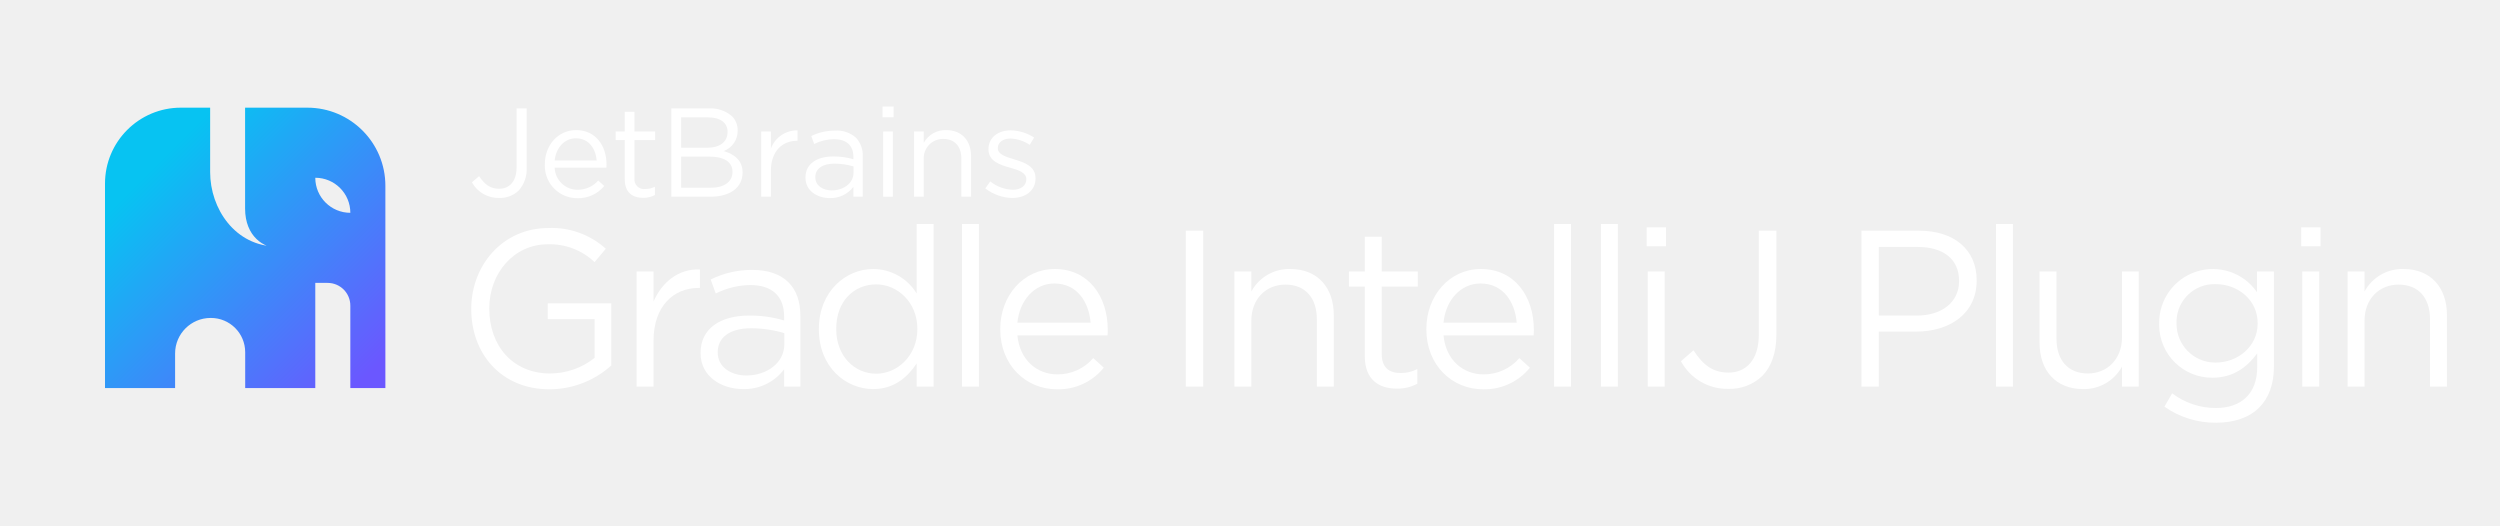
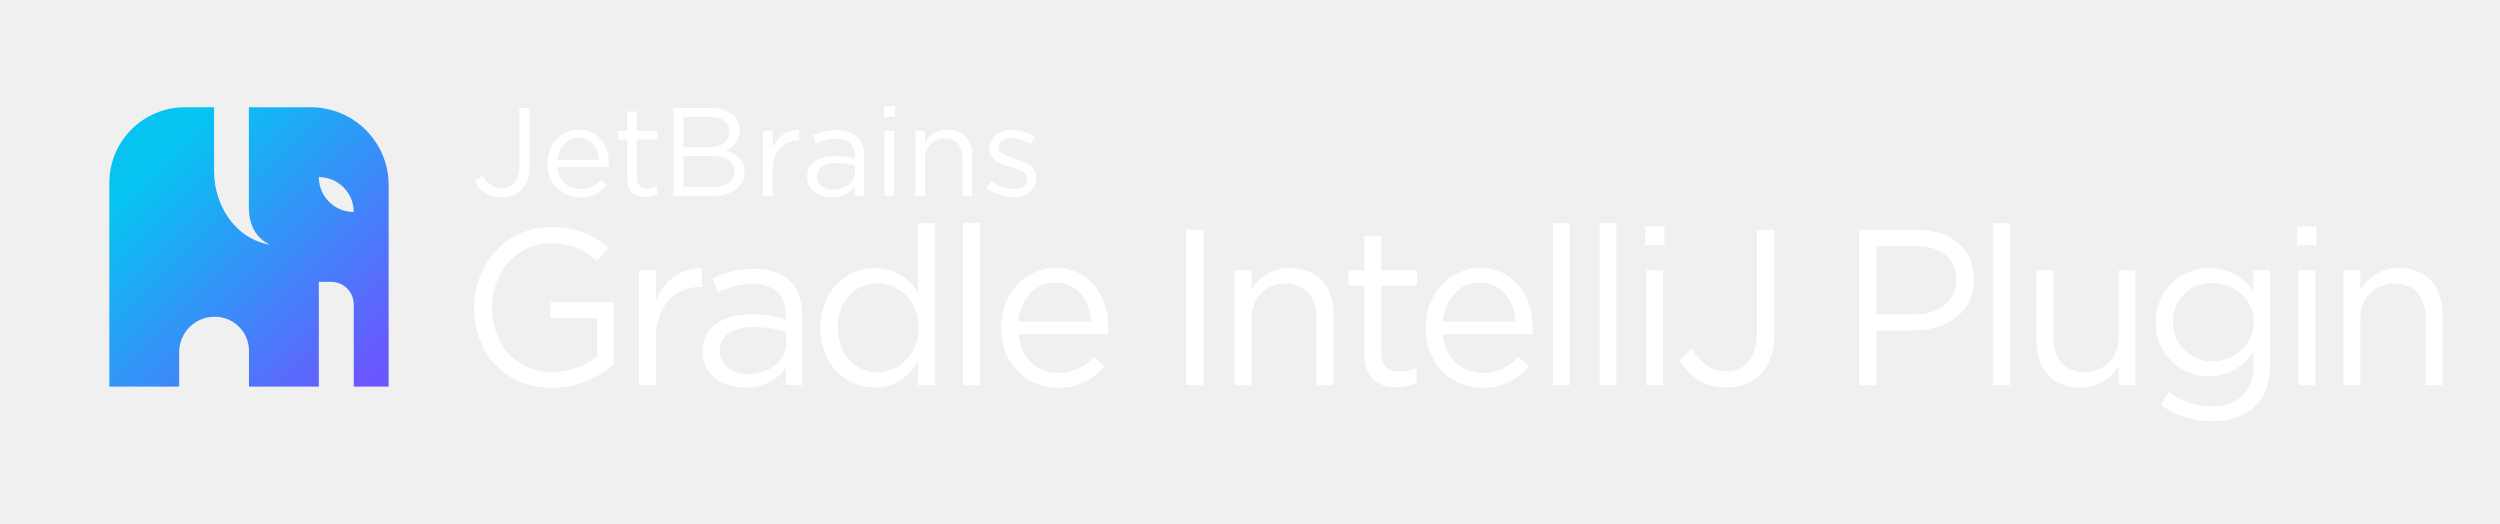
- <svg xmlns="http://www.w3.org/2000/svg" id="Layer_1" data-name="Layer 1" width="535" height="112.5" viewBox="0 0 535 112.5">
+ <svg xmlns="http://www.w3.org/2000/svg" id="Layer_1" data-name="Layer 1" width="1012" height="212" viewBox="0 0 535 112.5">
  <defs>
    <linearGradient id="linear-gradient" x1="22.229" y1="86.308" x2="76.814" y2="31.723" gradientTransform="matrix(1, 0, 0, -1, 0, 114)" gradientUnits="userSpaceOnUse">
      <stop offset="0.172" stop-color="#07c3f2" />
      <stop offset="1" stop-color="#6b57ff" />
    </linearGradient>
  </defs>
  <g id="Layer_1-2" data-name="Layer 1">
    <g>
      <g>
        <g>
          <path d="M100.848,66.149v-.095c0-9.153,6.634-17.257,16.514-17.257a17.221,17.221,0,0,1,12.279,4.433l-2.4,2.86a13.908,13.908,0,0,0-10.019-3.814c-7.293,0-12.515,6.246-12.515,13.682v.095c0,7.96,5.034,13.872,13.032,13.872a15.373,15.373,0,0,0,9.503-3.337V68.293H117.221V64.909H130.816V78.209a19.811,19.811,0,0,1-13.22,5.102C107.247,83.31,100.848,75.683,100.848,66.149Z" fill="#fff" />
          <path d="M136.231,58.091h3.623v6.436c1.787-4.1,5.316-7.055,9.927-6.865v3.956h-.283c-5.316,0-9.643,3.862-9.643,11.299V82.738h-3.623Z" fill="#fff" />
          <path d="M149.923,75.588v-.095c0-5.197,4.234-7.962,10.398-7.962a25.529,25.529,0,0,1,7.48,1.049V67.721c0-4.433-2.682-6.721-7.245-6.721a16.765,16.765,0,0,0-7.387,1.812l-1.082-3.004a19.873,19.873,0,0,1,8.845-2.049c3.435,0,6.069.905,7.857,2.717,1.647,1.669,2.493,4.053,2.493,7.199V82.738H167.801V79.02a10.613,10.613,0,0,1-8.798,4.242C154.487,83.262,149.923,80.641,149.923,75.588Zm17.925-1.907V71.297a25.039,25.039,0,0,0-7.151-1.049c-4.564,0-7.104,2.002-7.104,5.1v.095c0,3.099,2.823,4.911,6.116,4.911C164.178,80.355,167.848,77.59,167.848,73.681Z" fill="#fff" />
          <path d="M175.238,70.486V70.391c0-8.056,5.786-12.823,11.619-12.823a10.941,10.941,0,0,1,9.315,5.244V47.938h3.623V82.738h-3.623V77.78c-1.975,2.956-4.845,5.482-9.315,5.482C181.023,83.262,175.238,78.59,175.238,70.486Zm21.076-.047v-.095c0-5.674-4.282-9.487-8.798-9.487-4.705,0-8.563,3.528-8.563,9.487V70.439c0,5.816,3.952,9.534,8.563,9.534,4.516,0,8.798-3.862,8.798-9.534Z" fill="#fff" />
          <path d="M205.868,47.938h3.623V82.738h-3.623Z" fill="#fff" />
          <path d="M214.055,70.486V70.391c0-7.102,4.939-12.823,11.666-12.823,7.198,0,11.338,5.816,11.338,13.014a9.732,9.732,0,0,1-.047,1.192H217.723c.518,5.339,4.234,8.342,8.563,8.342a10.008,10.008,0,0,0,7.668-3.479l2.259,2.049A12.492,12.492,0,0,1,226.192,83.31C219.511,83.31,214.055,78.113,214.055,70.486Zm19.335-1.43c-.377-4.481-2.917-8.39-7.763-8.39-4.234,0-7.433,3.576-7.904,8.39Z" fill="#fff" />
          <path d="M253.766,49.368h3.717V82.738h-3.717Z" fill="#fff" />
          <path d="M264.164,58.091h3.623v4.29a9.19,9.19,0,0,1,8.327-4.814c5.881,0,9.315,4.004,9.315,9.867V82.738h-3.622V68.341c0-4.576-2.447-7.437-6.728-7.437-4.187,0-7.292,3.098-7.292,7.723V82.738h-3.623Z" fill="#fff" />
          <path d="M292.065,76.207V61.333h-3.387V58.091h3.387V50.655h3.623v7.437h7.716V61.333H295.688V75.73c0,3.004,1.647,4.1,4.093,4.1a7.525,7.525,0,0,0,3.528-.858v3.146a9.01,9.01,0,0,1-4.375,1.049C295.029,83.167,292.065,81.213,292.065,76.207Z" fill="#fff" />
          <path d="M305.24,70.486V70.391c0-7.102,4.939-12.823,11.666-12.823,7.198,0,11.338,5.816,11.338,13.014a9.732,9.732,0,0,1-.047,1.192H308.909c.518,5.339,4.234,8.342,8.563,8.342a10.008,10.008,0,0,0,7.668-3.479l2.259,2.049a12.492,12.492,0,0,1-10.021,4.625C310.697,83.31,305.24,78.113,305.24,70.486Zm19.335-1.43c-.377-4.481-2.917-8.39-7.763-8.39-4.234,0-7.433,3.576-7.904,8.39Z" fill="#fff" />
          <path d="M332.576,47.938h3.623V82.738h-3.623Z" fill="#fff" />
          <path d="M342.598,47.938h3.623V82.738h-3.623Z" fill="#fff" />
          <path d="M352.384,48.652h4.14v4.053h-4.14Zm.235,9.439h3.623V82.738h-3.623Z" fill="#fff" />
          <path d="M359.724,77.304l2.682-2.337c2.023,3.099,4.093,4.767,7.528,4.767,3.716,0,6.445-2.717,6.445-8.009V49.368h3.764V71.678c0,3.909-1.129,6.865-3.011,8.772a10.025,10.025,0,0,1-7.245,2.765A11.256,11.256,0,0,1,359.724,77.304Z" fill="#fff" />
          <path d="M398.353,49.368h12.326c7.433,0,12.326,4.004,12.326,10.583v.095c0,7.198-5.928,10.916-12.938,10.916H402.069v11.776h-3.716Zm11.854,18.162c5.458,0,9.033-2.956,9.033-7.341v-.095c0-4.767-3.528-7.246-8.843-7.246h-8.328V67.53Z" fill="#fff" />
          <path d="M427.148,47.938h3.623V82.738h-3.623Z" fill="#fff" />
          <path d="M436.466,73.395V58.091h3.622V72.488c0,4.576,2.447,7.437,6.728,7.437,4.14,0,7.292-3.098,7.292-7.723V58.091h3.576V82.738H454.107V78.448a9.245,9.245,0,0,1-8.327,4.814C439.9,83.262,436.466,79.258,436.466,73.395Z" fill="#fff" />
          <path d="M463.191,87.029l1.646-2.86a15.412,15.412,0,0,0,9.363,3.146c5.363,0,8.845-3.004,8.845-8.772V75.634c-2.118,2.86-5.082,5.197-9.551,5.197a11.318,11.318,0,0,1-11.433-11.202q-.002-.167.002-.335V69.2a11.485,11.485,0,0,1,20.934-6.674V58.091h3.623V78.448c0,3.814-1.129,6.721-3.105,8.723-2.164,2.193-5.41,3.29-9.268,3.29A18.893,18.893,0,0,1,463.191,87.029ZM483.138,69.246v-.095c0-5.053-4.329-8.342-8.939-8.342a8.094,8.094,0,0,0-8.418,7.757q-.011.269-.004.538v.095a8.285,8.285,0,0,0,8.179,8.391q.122.002.243-0c4.61,0,8.939-3.385,8.939-8.343Z" fill="#fff" />
          <path d="M492.456,48.652h4.14v4.053h-4.14Zm.235,9.439h3.623V82.738h-3.623Z" fill="#fff" />
          <path d="M502.384,58.091h3.623v4.29a9.19,9.19,0,0,1,8.327-4.814c5.881,0,9.315,4.004,9.315,9.867V82.738h-3.622V68.341c0-4.576-2.447-7.437-6.728-7.437-4.187,0-7.292,3.098-7.292,7.723V82.738h-3.623Z" fill="#fff" />
        </g>
        <g>
          <path d="M100.99,39.016l1.539-1.322c1.161,1.754,2.348,2.699,4.319,2.699,2.132,0,3.698-1.539,3.698-4.535V23.198h2.16V35.831A6.819,6.819,0,0,1,110.977,40.798a5.795,5.795,0,0,1-4.157,1.565A6.47,6.47,0,0,1,100.99,39.016Z" fill="#fff" />
          <path d="M116.598,35.156v-.055c0-4.021,2.834-7.261,6.694-7.261,4.13,0,6.505,3.294,6.505,7.369a5.341,5.341,0,0,1-.027.675h-11.067a4.874,4.874,0,0,0,4.913,4.725,5.776,5.776,0,0,0,4.4-1.971l1.296,1.16a7.204,7.204,0,0,1-5.75,2.618,6.937,6.937,0,0,1-6.972-6.901Q116.589,35.336,116.598,35.156Zm11.094-.811c-.216-2.537-1.674-4.75-4.454-4.75-2.429,0-4.265,2.024-4.535,4.75Z" fill="#fff" />
          <path d="M133.699,38.395V29.974h-1.943v-1.835h1.943V23.928h2.078v4.211h4.427v1.835H135.777v8.151a2.065,2.065,0,0,0,2.349,2.322,4.376,4.376,0,0,0,2.024-.486v1.781a5.228,5.228,0,0,1-2.51.594C135.4,42.336,133.699,41.23,133.699,38.395Z" fill="#fff" />
          <path d="M143.66,23.198h8.044a6.94,6.94,0,0,1,4.939,1.674,4.194,4.194,0,0,1,1.215,3.022v.055a4.562,4.562,0,0,1-2.996,4.373c2.24.674,4.049,1.971,4.049,4.562v.054c0,3.239-2.727,5.156-6.856,5.156h-8.395Zm12.039,4.993c0-1.861-1.484-3.076-4.184-3.076h-5.75v6.505h5.587c2.564,0,4.346-1.161,4.346-3.374Zm-3.968,5.318h-5.965v6.667h6.343c2.861,0,4.643-1.269,4.643-3.374v-.055c0-2.051-1.728-3.238-5.021-3.238Z" fill="#fff" />
          <path d="M162.896,28.139h2.079v3.644a5.978,5.978,0,0,1,5.695-3.888v2.24h-.162c-3.05,0-5.533,2.188-5.533,6.398v5.561h-2.079Z" fill="#fff" />
          <path d="M172.371,38.045V37.99c0-2.941,2.43-4.508,5.965-4.508a14.829,14.829,0,0,1,4.292.594V33.59c0-2.51-1.539-3.805-4.157-3.805a9.718,9.718,0,0,0-4.238,1.025l-.621-1.701a11.533,11.533,0,0,1,5.075-1.16,6.121,6.121,0,0,1,4.508,1.539,5.506,5.506,0,0,1,1.431,4.075v8.53h-1.998V39.988a6.119,6.119,0,0,1-5.048,2.402C174.99,42.391,172.371,40.906,172.371,38.045ZM182.655,36.965V35.615a14.556,14.556,0,0,0-4.103-.594c-2.619,0-4.076,1.133-4.076,2.888v.054c0,1.755,1.62,2.781,3.509,2.781C180.55,40.744,182.655,39.178,182.655,36.965Z" fill="#fff" />
          <path d="M188.862,22.793h2.375v2.295h-2.375Zm.135,5.346h2.079V42.094H188.997Z" fill="#fff" />
          <path d="M195.606,28.139h2.079v2.429a5.285,5.285,0,0,1,4.778-2.727c3.374,0,5.344,2.268,5.344,5.588v8.665H205.729V33.942c0-2.592-1.404-4.211-3.86-4.211a4.106,4.106,0,0,0-4.191,4.018q-.004.178.008.355v7.99H195.606Z" fill="#fff" />
          <path d="M210.859,40.312l1.053-1.484a8.158,8.158,0,0,0,4.832,1.782c1.674,0,2.888-.864,2.888-2.215V38.342c0-1.404-1.646-1.943-3.482-2.457-2.187-.621-4.616-1.377-4.616-3.941v-.053c0-2.402,1.998-3.996,4.751-3.996a9.537,9.537,0,0,1,5.021,1.539l-.945,1.565a7.889,7.889,0,0,0-4.13-1.35c-1.646,0-2.699.864-2.699,2.024v.055c0,1.322,1.728,1.835,3.59,2.402,2.16.647,4.481,1.484,4.481,3.994v.055c0,2.645-2.187,4.184-4.967,4.184A9.598,9.598,0,0,1,210.859,40.312Z" fill="#fff" />
        </g>
      </g>
      <rect width="535" height="112.5" fill="none" />
    </g>
  </g>
  <g id="Layer_3" data-name="Layer 3">
    <path d="M22.471,39.283v43.758H37.472v-7.397a7.603,7.603,0,0,1,7.603-7.603H45.142A7.329,7.329,0,0,1,52.471,75.369v7.672h15V60.54h2.641a4.859,4.859,0,0,1,4.859,4.86V83.041h7.5V39.75A16.709,16.709,0,0,0,65.762,23.041H52.448V44.617c0,6.115,4.167,8.418,6.829,8.446h.694v-.303H59.239C50.306,52.707,44.971,44.638,44.971,36.837V23.041H38.714A16.242,16.242,0,0,0,22.471,39.283Zm45-1.242v-0H67.474a7.497,7.497,0,0,1,7.497,7.497v.003h0a7.5,7.5,0,0,1-7.5-7.5v0Z" fill="url(#linear-gradient)" />
  </g>
</svg>
